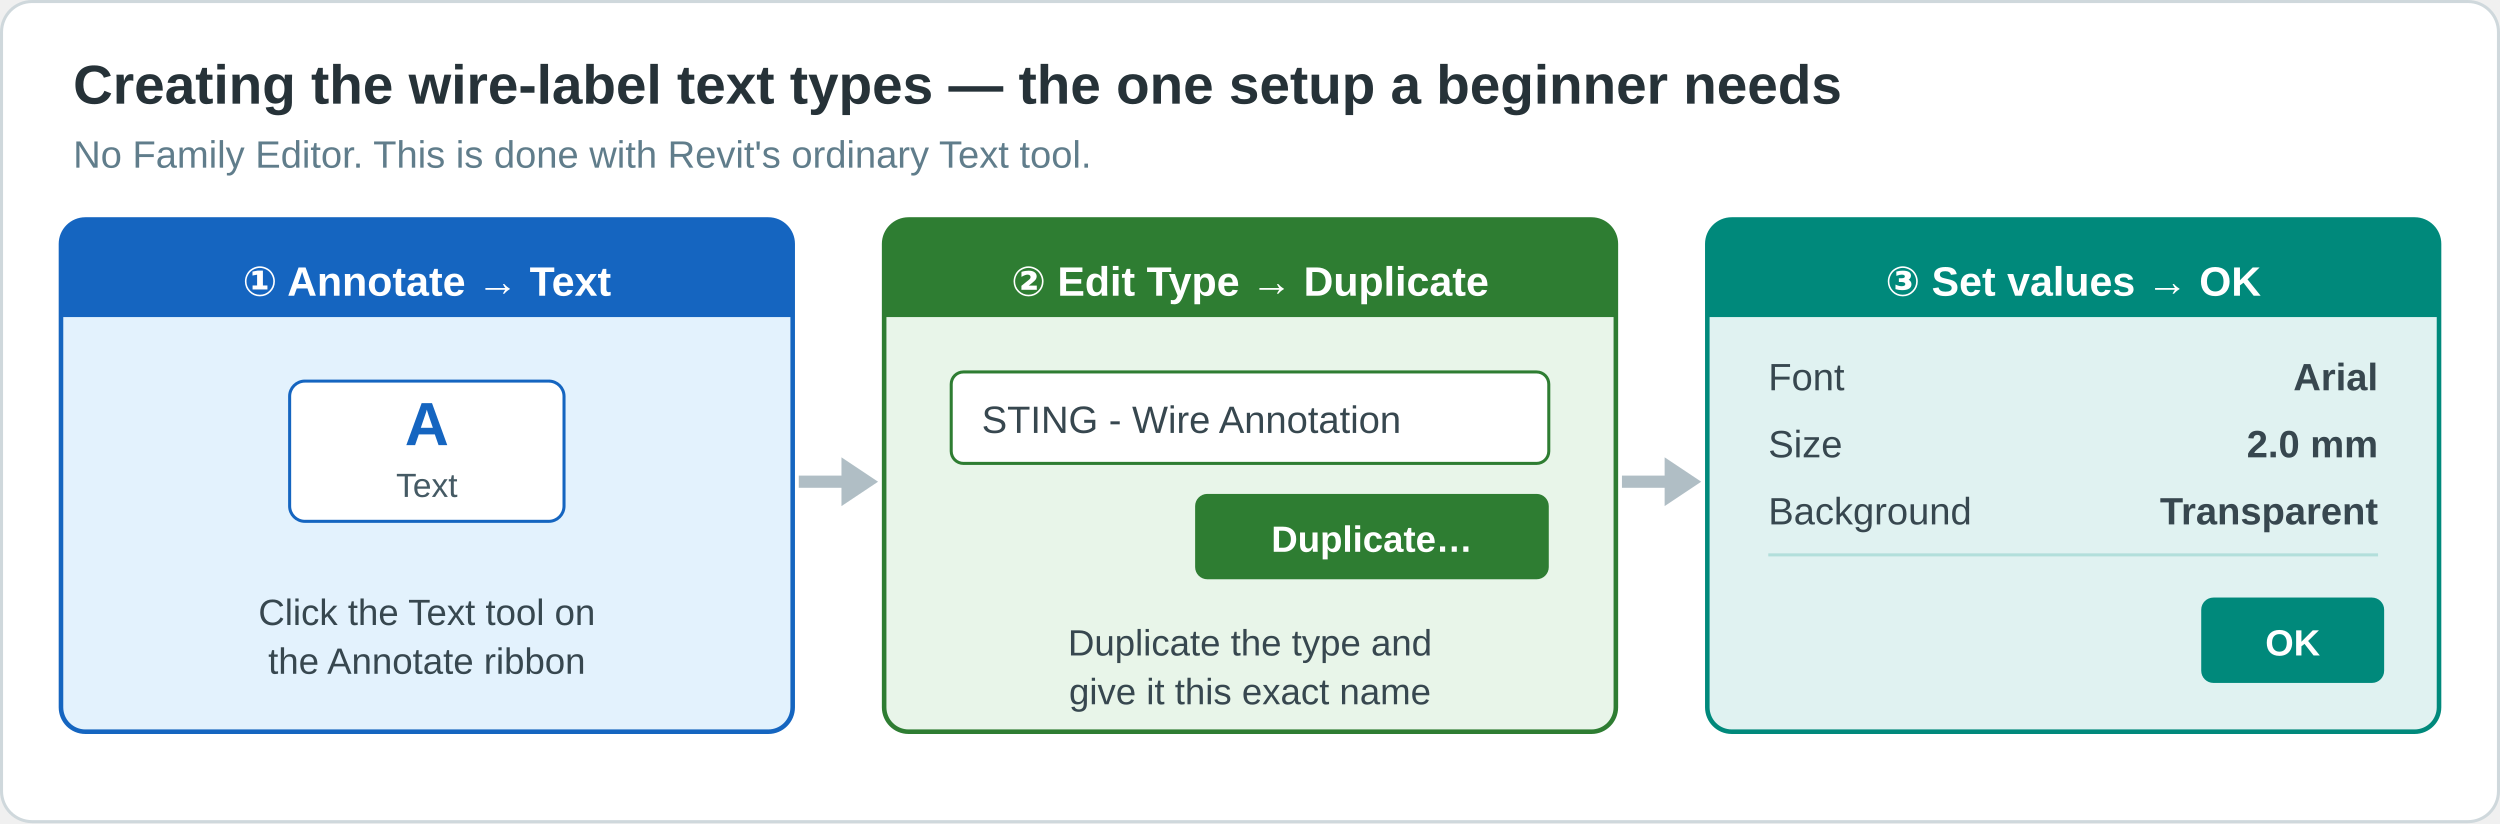
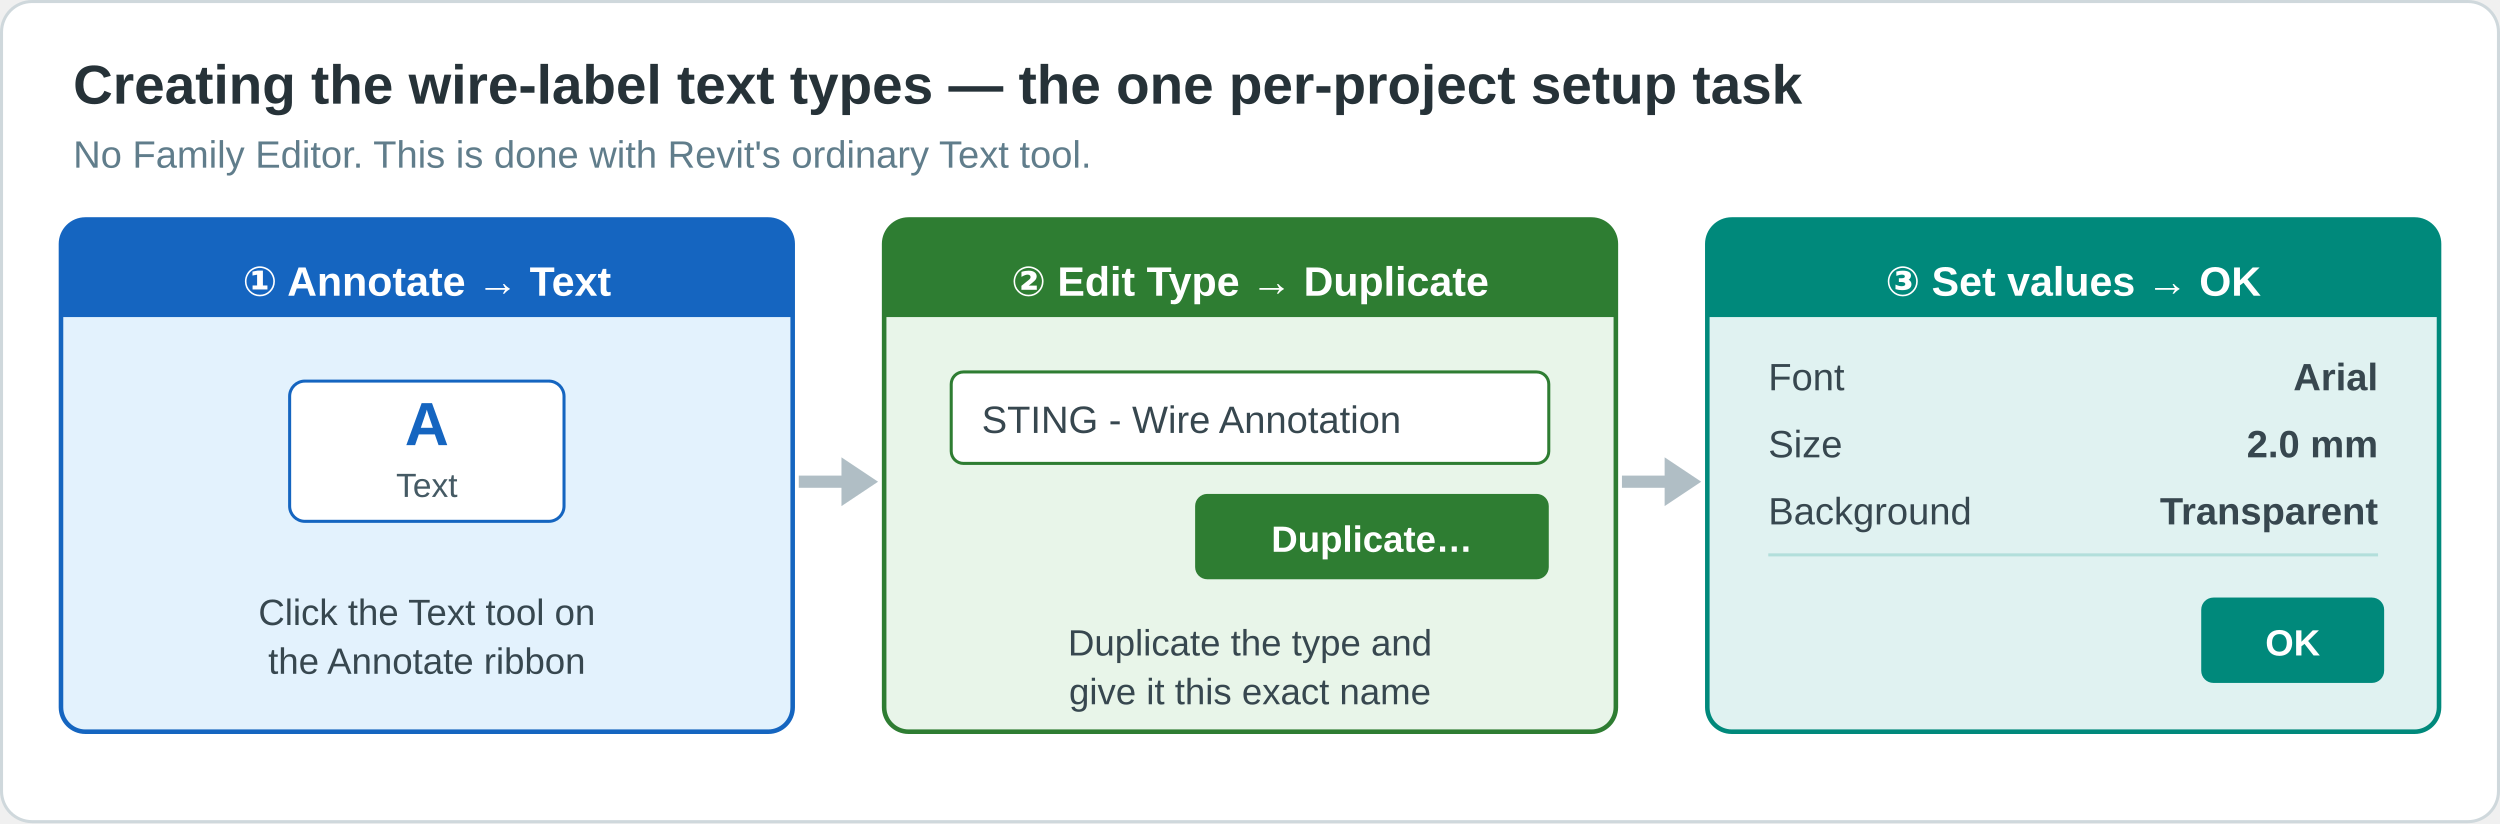
<svg xmlns="http://www.w3.org/2000/svg" viewBox="0 0 820 270" font-family="Segoe UI, Arial, sans-serif">
  <rect x="0.5" y="0.5" width="819" height="269" rx="10" fill="#ffffff" stroke="#CFD8DC" />
-   <text x="24" y="34" font-size="18" font-weight="700" fill="#263238">Creating the wire-label text types — the one setup a beginner needs</text>
+   <text x="24" y="34" font-size="18" font-weight="700" fill="#263238">Creating the wire-label text types — the one per-project setup task</text>
  <text x="24" y="55" font-size="12.5" fill="#607D8B">No Family Editor. This is done with Revit's ordinary Text tool.</text>
  <rect x="20" y="72" width="240" height="168" rx="8" fill="#E3F2FD" stroke="#1565C0" stroke-width="1.5" />
  <path d="M20 80 a8 8 0 0 1 8 -8 h224 a8 8 0 0 1 8 8 v24 h-240 z" fill="#1565C0" />
  <text x="140" y="97" font-size="13.5" font-weight="700" fill="#ffffff" text-anchor="middle">①  Annotate → Text</text>
  <rect x="95" y="125" width="90" height="46" rx="5" fill="#ffffff" stroke="#1565C0" />
  <text x="140" y="146" font-size="20" font-weight="700" fill="#1565C0" text-anchor="middle">A</text>
  <text x="140" y="163" font-size="11" fill="#455A64" text-anchor="middle">Text</text>
  <text x="140" y="205" font-size="12" fill="#37474F" text-anchor="middle">Click the Text tool on</text>
  <text x="140" y="221" font-size="12" fill="#37474F" text-anchor="middle">the Annotate ribbon</text>
  <rect x="290" y="72" width="240" height="168" rx="8" fill="#E8F5E9" stroke="#2E7D32" stroke-width="1.5" />
  <path d="M290 80 a8 8 0 0 1 8 -8 h224 a8 8 0 0 1 8 8 v24 h-240 z" fill="#2E7D32" />
  <text x="410" y="97" font-size="13.5" font-weight="700" fill="#ffffff" text-anchor="middle">②  Edit Type → Duplicate</text>
  <rect x="312" y="122" width="196" height="30" rx="4" fill="#ffffff" stroke="#2E7D32" />
  <text x="322" y="142" font-size="12.5" fill="#37474F">STING - Wire Annotation</text>
  <rect x="392" y="162" width="116" height="28" rx="4" fill="#2E7D32" />
  <text x="450" y="181" font-size="12" font-weight="600" fill="#ffffff" text-anchor="middle">Duplicate…</text>
  <text x="410" y="215" font-size="12" fill="#37474F" text-anchor="middle">Duplicate the type and</text>
  <text x="410" y="231" font-size="12" fill="#37474F" text-anchor="middle">give it this exact name</text>
  <rect x="560" y="72" width="240" height="168" rx="8" fill="#E0F2F1" stroke="#00897B" stroke-width="1.5" />
  <path d="M560 80 a8 8 0 0 1 8 -8 h224 a8 8 0 0 1 8 8 v24 h-240 z" fill="#00897B" />
  <text x="680" y="97" font-size="13.5" font-weight="700" fill="#ffffff" text-anchor="middle">③  Set values → OK</text>
  <g font-size="12.5" fill="#37474F">
    <text x="580" y="128">Font</text>
    <text x="780" y="128" text-anchor="end" font-weight="600">Arial</text>
    <text x="580" y="150">Size</text>
    <text x="780" y="150" text-anchor="end" font-weight="600">2.0 mm</text>
    <text x="580" y="172">Background</text>
    <text x="780" y="172" text-anchor="end" font-weight="600">Transparent</text>
  </g>
  <line x1="580" y1="182" x2="780" y2="182" stroke="#B2DFDB" />
  <rect x="722" y="196" width="60" height="28" rx="4" fill="#00897B" />
  <text x="752" y="215" font-size="12" font-weight="600" fill="#ffffff" text-anchor="middle">OK</text>
  <g fill="#B0BEC5">
    <path d="M262 156 l14 0 l0 -6 l12 8 l-12 8 l0 -6 l-14 0 z" />
    <path d="M532 156 l14 0 l0 -6 l12 8 l-12 8 l0 -6 l-14 0 z" />
  </g>
</svg>
